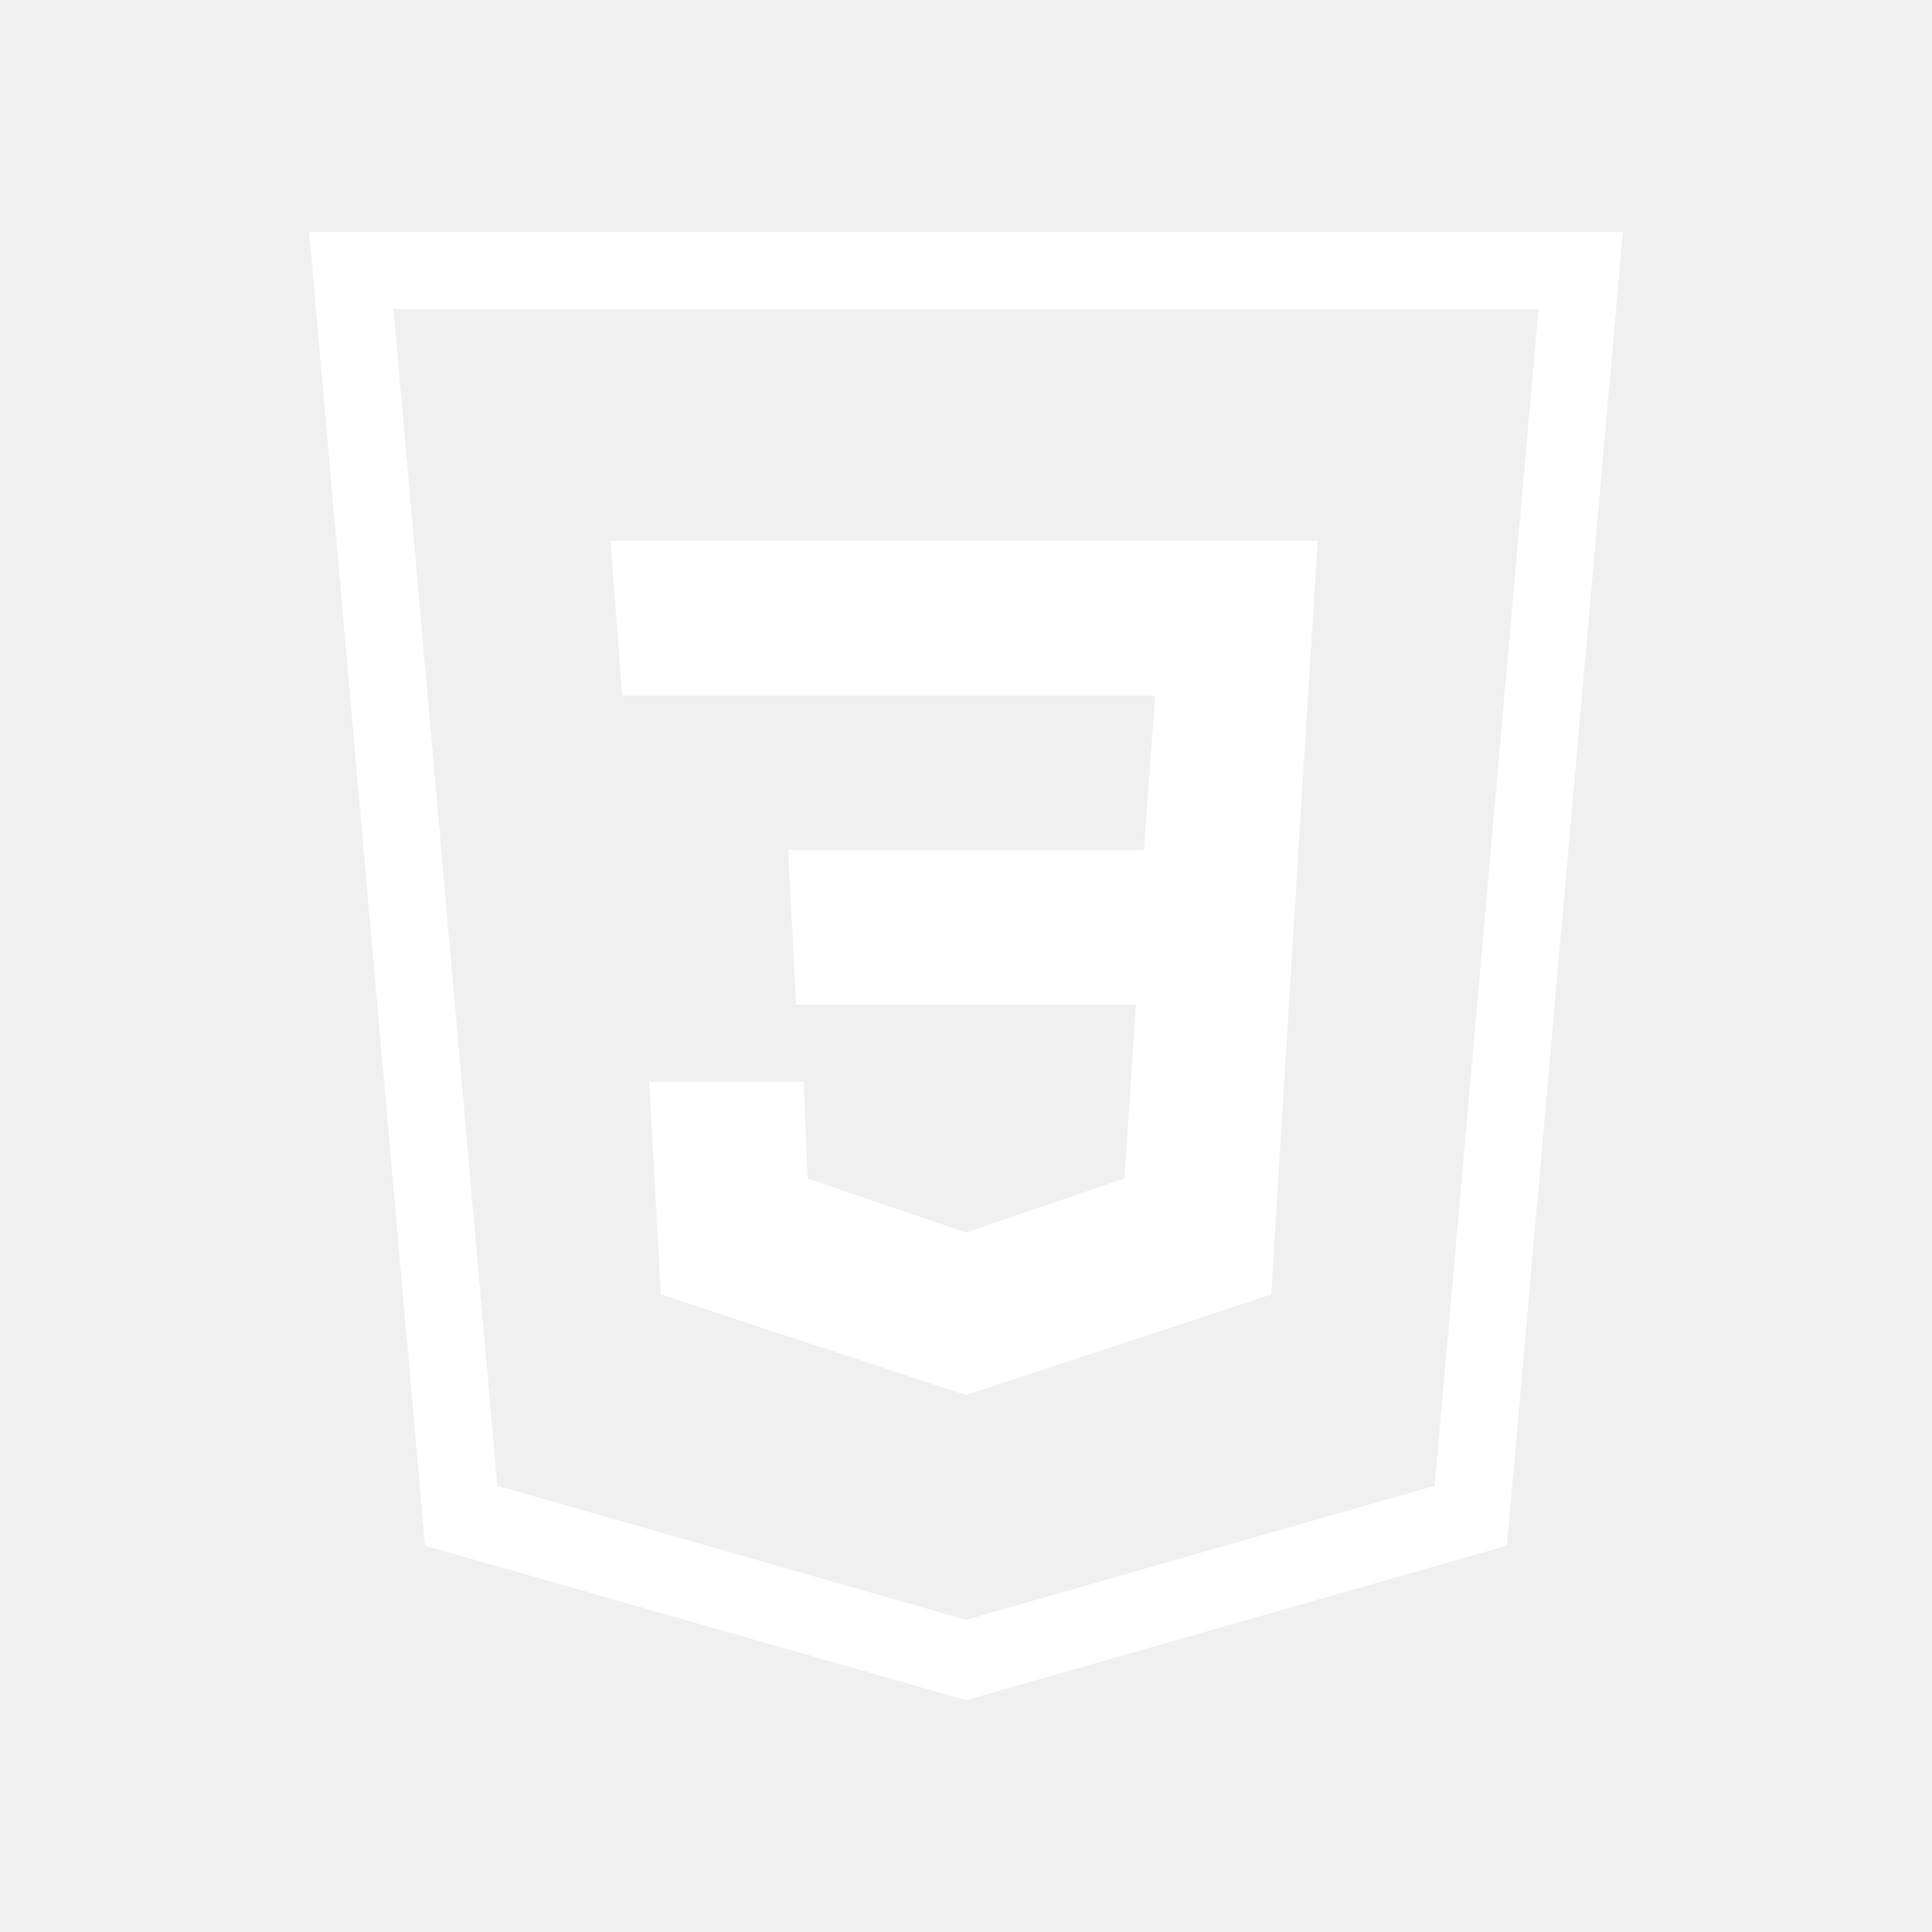
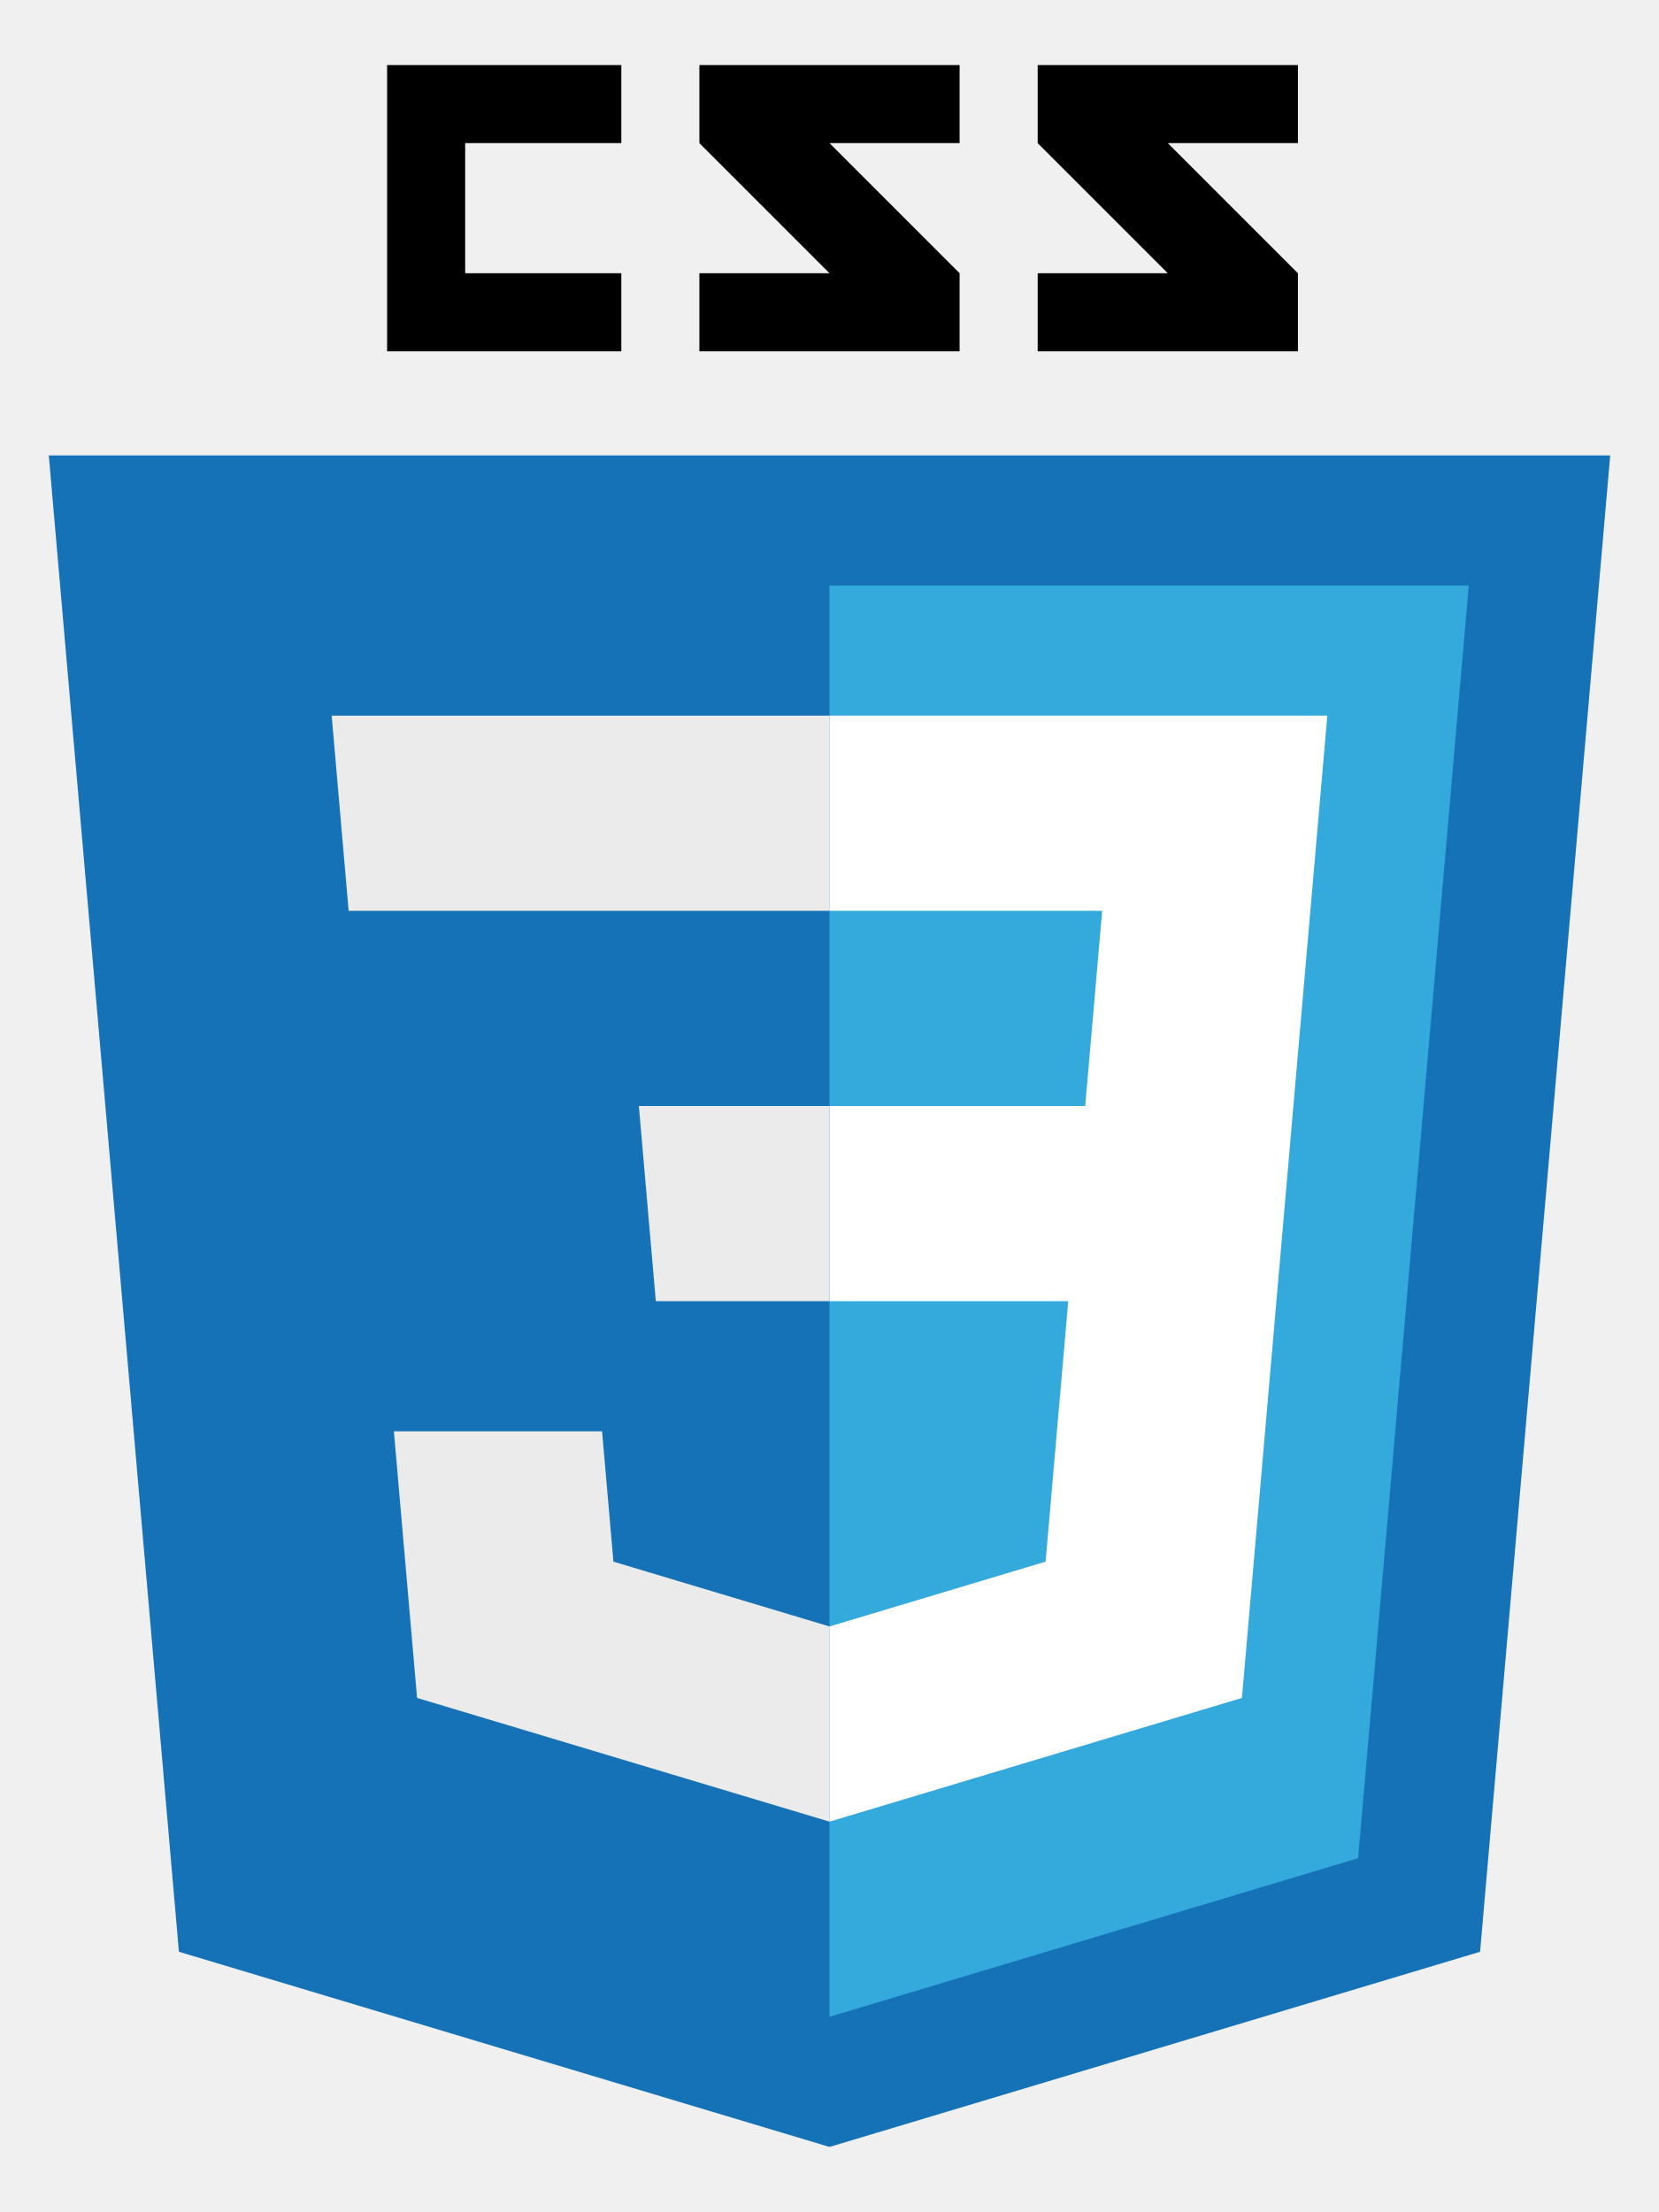
- <svg xmlns="http://www.w3.org/2000/svg" fill="#FFFFFF" viewBox="0 0 50 50" width="50px" height="50px" fill-rule="evenodd">
-   <path fill-rule="evenodd" d="M 39 40 L 25 44 L 11 40 L 8 6 L 42 6 C 41 17.332 40 28.668 39 40 Z M 39.816 8 L 10.184 8 L 12.871 38.453 L 25 41.922 L 37.129 38.453 Z M 16.801 28 L 20.801 28 L 20.898 30.5 L 25 31.898 L 29.102 30.5 L 29.398 26 L 20.602 26 L 20.398 22 L 29.602 22 L 29.898 18 L 16.102 18 L 15.801 14 L 34.102 14 L 33.602 22 L 32.898 33.5 L 25 36.102 L 17.102 33.5 Z" />
+ <svg xmlns="http://www.w3.org/2000/svg" xmlns:xlink="http://www.w3.org/1999/xlink" viewBox="0 0 63.75 85" fill="#fff" fill-rule="evenodd" stroke="#000" stroke-linecap="round" stroke-linejoin="round">
+   <use xlink:href="#A" x="1.875" y="2.5" />
+   <symbol id="A" overflow="visible">
+     <g stroke="none">
+       <path d="M60 15H0l5 57.5L30 80l25-7.5L60 15" fill="#1572b6" />
+       <path d="M51.739 52.5l.435-5 .652-7.5.652-7.5.652-7.5.435-5H30v55l15.179-4.554 5.134-1.54.67-7.701.67-7.701z" fill="#33a9dc" />
+       <path d="M22 0h-9v11h9V8h-6V3h6zm13 0v3h-5l5 5v3H25V8h5l-5-5V0zm13 0v3h-5l5 5v3H38V8h5l-5-5V0z" fill="#000" />
+       <path d="M24.933 65.98l-2.567-.77-8.214-2.464-.67-7.701-.221-2.545h8l.436 5.009 2.567.77L30 60v7.5zM11.522 32.5h8 2.5H30V25h-8.63-2.5-8z" fill="#ebebeb" />
+       <path d="M30 60l8.304-2.491.435-5.009.435-5H30V40h9.826l.652-7.5H30V25h11.13 8l-.652 7.5-.652 7.5-.652 7.5-.435 5-.221 2.545-.67 7.701-8.214 2.464L30 67.5V60z" />
+       <path d="M30 47.5h-6.674l-.652-7.5H30z" fill="#ebebeb" />
+     </g>
+   </symbol>
</svg>
